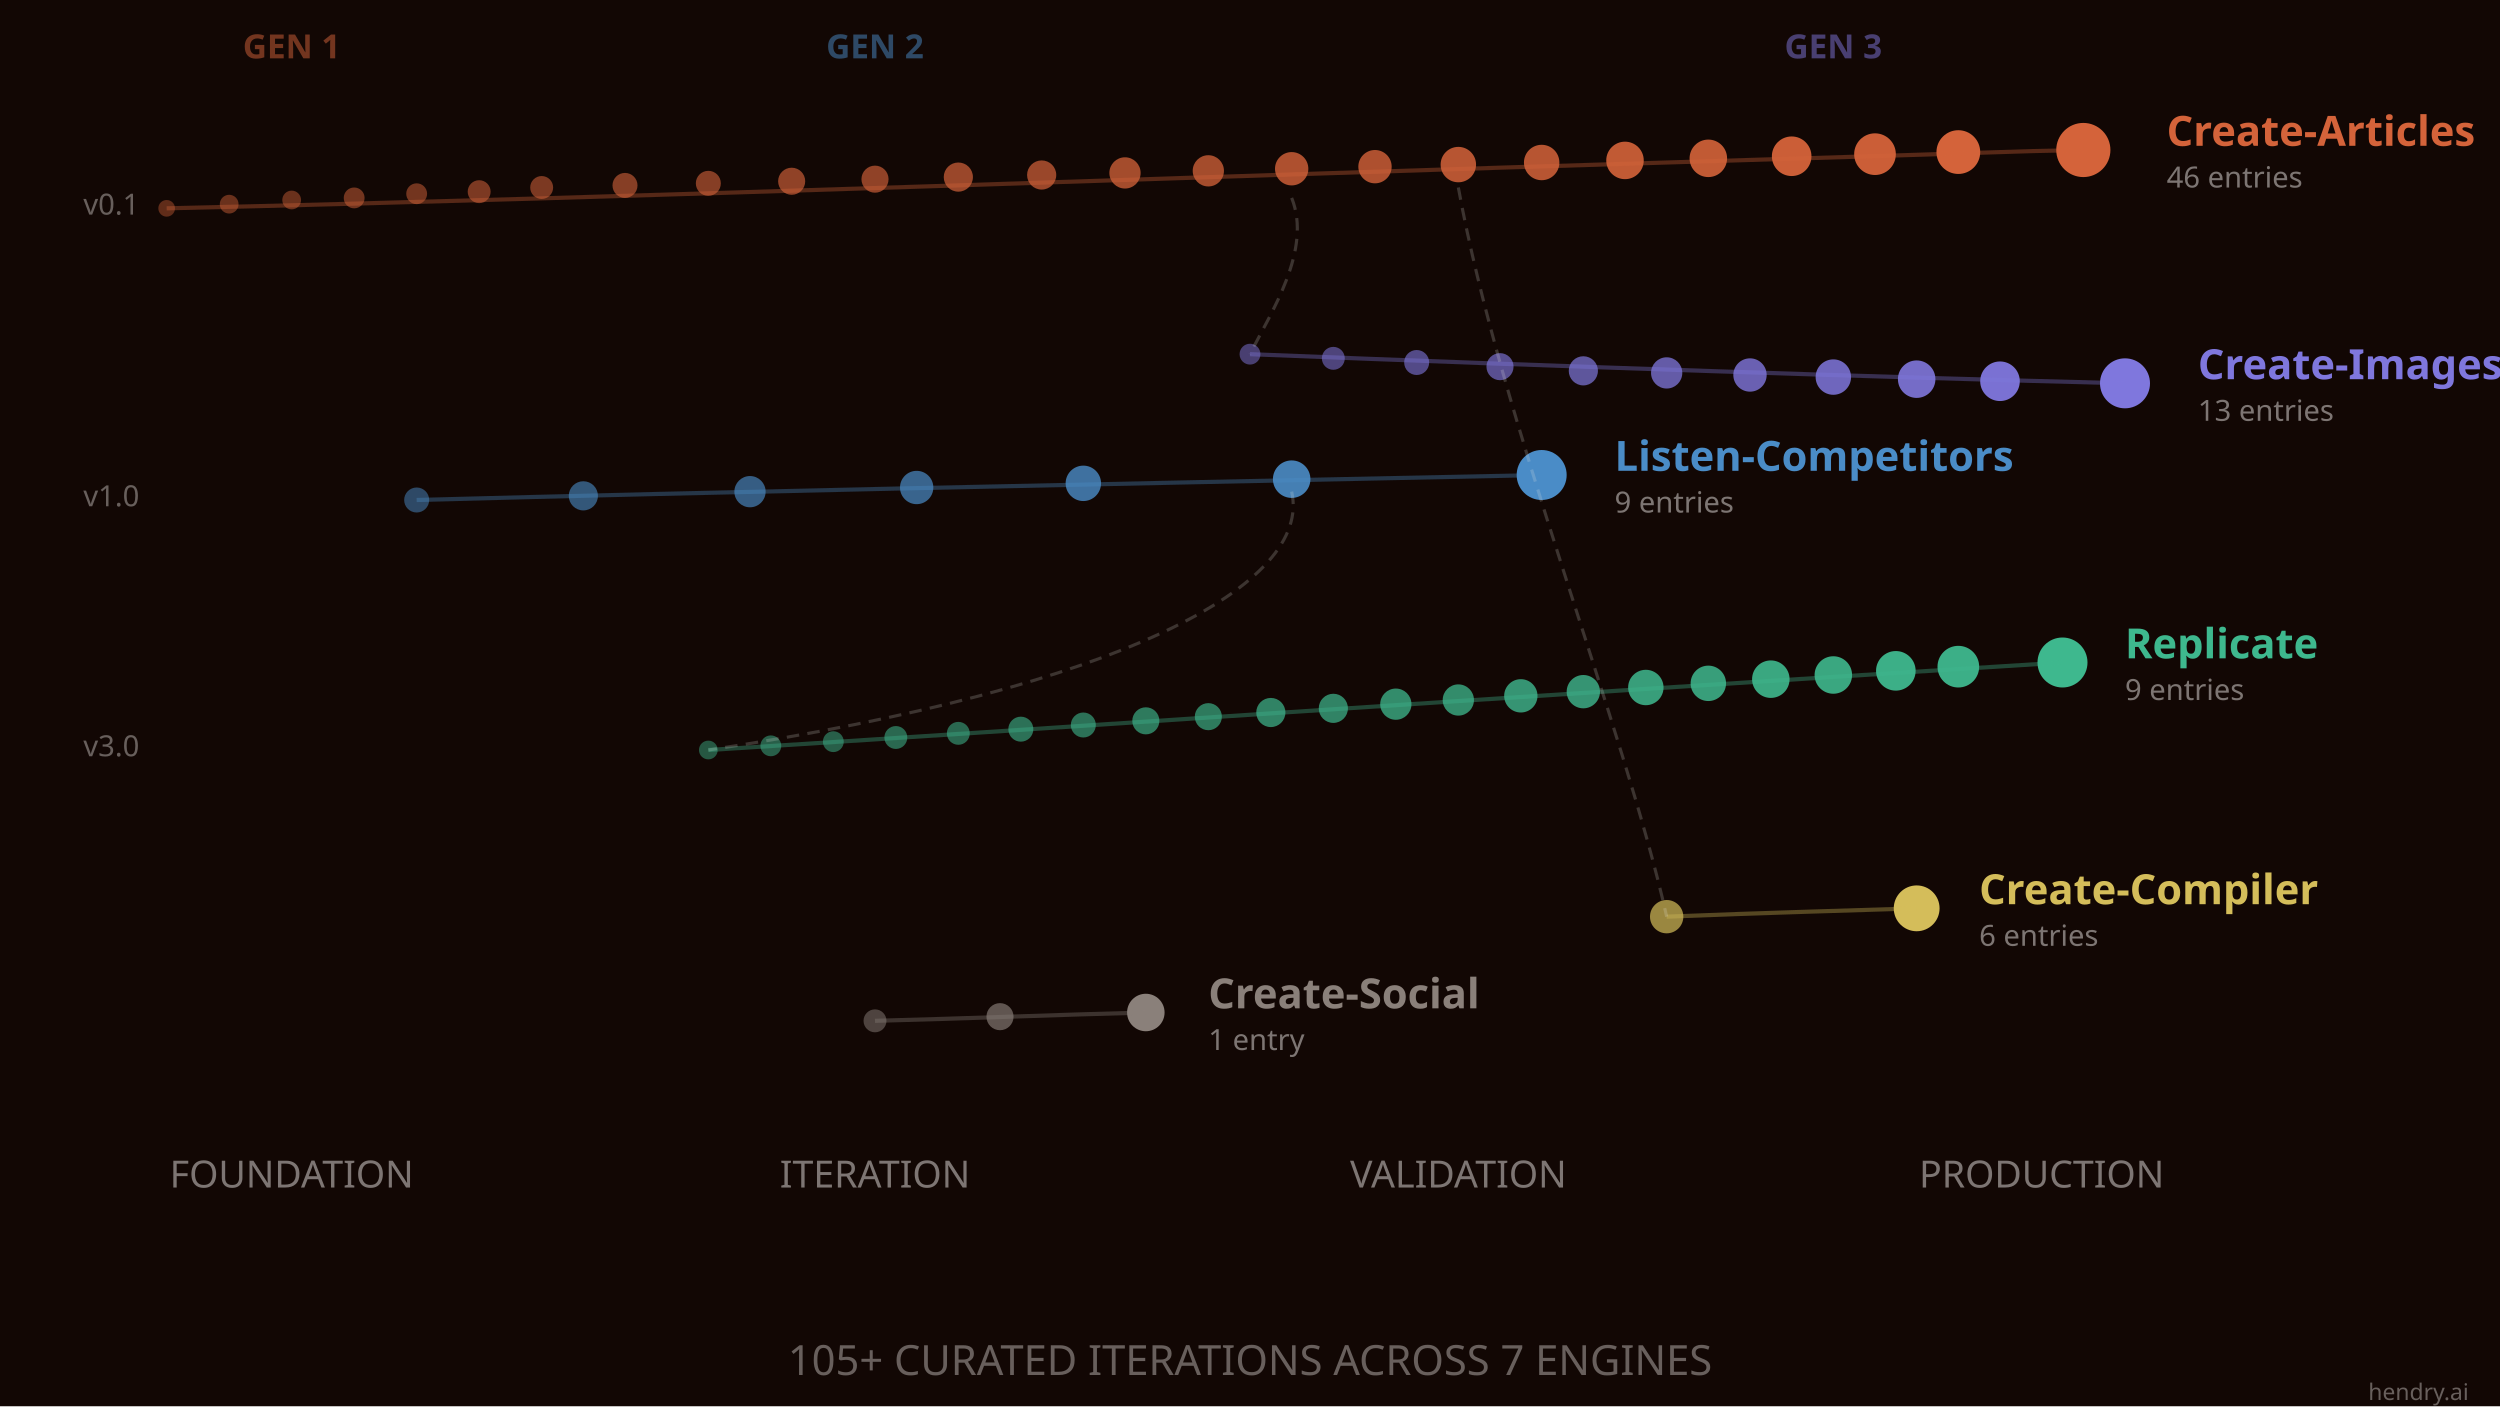
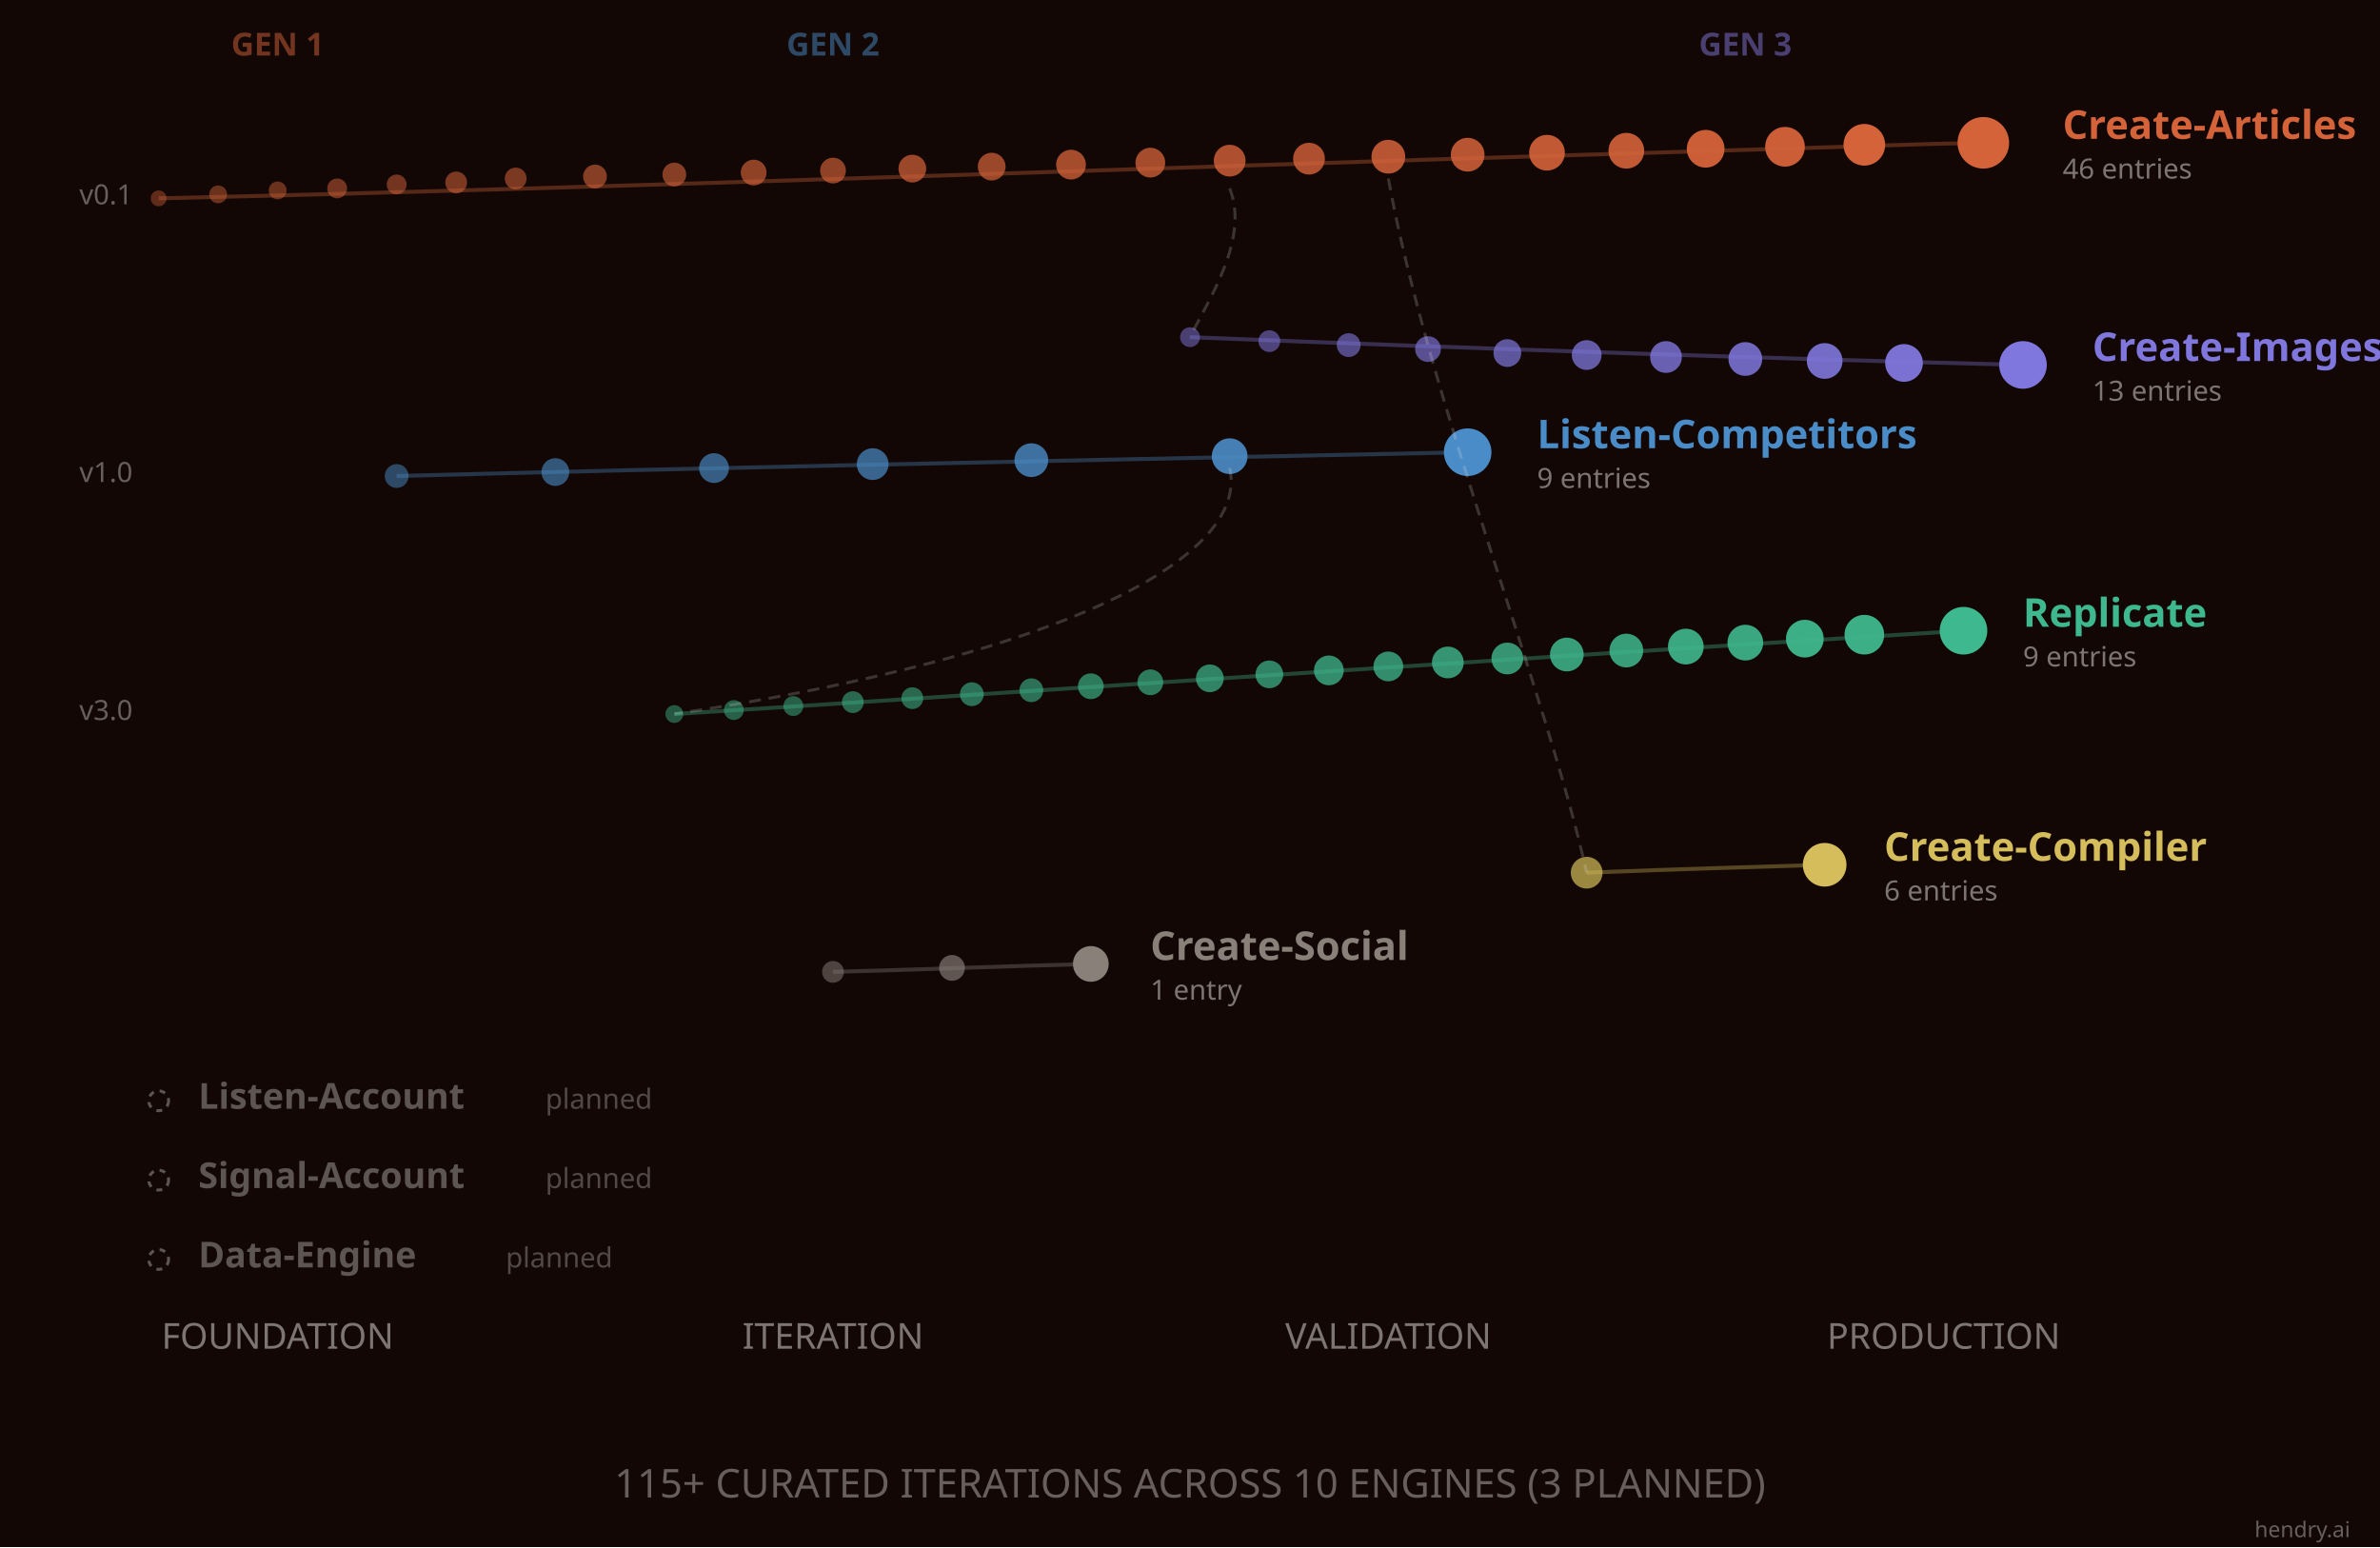
- <svg xmlns="http://www.w3.org/2000/svg" viewBox="0 0 1200 675" style="width: 100%; height: auto;" role="img" aria-label="Iteration paths across seven AI marketing engines converging toward production, showing 105+ curated iterations across three generations">
-   <rect width="1200" height="675" fill="#120704" />
+ <svg xmlns="http://www.w3.org/2000/svg" viewBox="0 0 1200 780" width="1200" height="780" style="width: 100%; height: auto;" role="img" aria-label="Iteration paths across ten AI marketing engines converging toward production, showing 115+ curated iterations across three generations, with three planned engines">
+   <rect width="1200" height="780" fill="#120704" />
  <text x="140" y="28" text-anchor="middle" font-family="Barlow Semi Condensed, sans-serif" font-size="16" font-weight="600" fill="#D4633A" opacity="0.5">GEN 1</text>
  <text x="420" y="28" text-anchor="middle" font-family="Barlow Semi Condensed, sans-serif" font-size="16" font-weight="600" fill="#4A8CC7" opacity="0.5">GEN 2</text>
  <text x="880" y="28" text-anchor="middle" font-family="Barlow Semi Condensed, sans-serif" font-size="16" font-weight="600" fill="#7F77DD" opacity="0.5">GEN 3</text>
  <g fill="#D4633A">
    <circle cx="80" cy="100" r="4" opacity="0.4" />
    <circle cx="110" cy="98" r="4.5" opacity="0.45" />
    <circle cx="140" cy="96" r="4.5" opacity="0.45" />
    <circle cx="170" cy="95" r="5" opacity="0.5" />
    <circle cx="200" cy="93" r="5" opacity="0.5" />
    <circle cx="230" cy="92" r="5.5" opacity="0.55" />
    <circle cx="260" cy="90" r="5.5" opacity="0.55" />
    <circle cx="300" cy="89" r="6" opacity="0.6" />
    <circle cx="340" cy="88" r="6" opacity="0.6" />
    <circle cx="380" cy="87" r="6.5" opacity="0.65" />
    <circle cx="420" cy="86" r="6.5" opacity="0.65" />
    <circle cx="460" cy="85" r="7" opacity="0.7" />
    <circle cx="500" cy="84" r="7" opacity="0.7" />
    <circle cx="540" cy="83" r="7.5" opacity="0.75" />
    <circle cx="580" cy="82" r="7.5" opacity="0.75" />
    <circle cx="620" cy="81" r="8" opacity="0.8" />
    <circle cx="660" cy="80" r="8" opacity="0.8" />
    <circle cx="700" cy="79" r="8.5" opacity="0.85" />
    <circle cx="740" cy="78" r="8.5" opacity="0.85" />
    <circle cx="780" cy="77" r="9" opacity="0.9" />
    <circle cx="820" cy="76" r="9" opacity="0.9" />
    <circle cx="860" cy="75" r="9.5" opacity="0.95" />
    <circle cx="900" cy="74" r="10" opacity="0.95" />
    <circle cx="940" cy="73" r="10.5" opacity="1.0" />
  </g>
  <circle cx="1000" cy="72" r="13" fill="#D4633A" />
  <path d="M80,100 C300,95 600,84 800,78 S950,73 1000,72" fill="none" stroke="#D4633A" stroke-width="2" opacity="0.35" />
  <g fill="#4A8CC7">
    <circle cx="200" cy="240" r="6" opacity="0.5" />
    <circle cx="280" cy="238" r="7" opacity="0.6" />
    <circle cx="360" cy="236" r="7.5" opacity="0.65" />
    <circle cx="440" cy="234" r="8" opacity="0.7" />
    <circle cx="520" cy="232" r="8.5" opacity="0.8" />
    <circle cx="620" cy="230" r="9" opacity="0.9" />
  </g>
  <circle cx="740" cy="228" r="12" fill="#4A8CC7" />
  <path d="M200,240 C350,236 500,233 740,228" fill="none" stroke="#4A8CC7" stroke-width="2" opacity="0.35" />
  <g fill="#3EB88E">
    <circle cx="340" cy="360" r="4.5" opacity="0.45" />
    <circle cx="370" cy="358" r="5" opacity="0.5" />
    <circle cx="400" cy="356" r="5" opacity="0.5" />
    <circle cx="430" cy="354" r="5.5" opacity="0.55" />
    <circle cx="460" cy="352" r="5.5" opacity="0.55" />
    <circle cx="490" cy="350" r="6" opacity="0.6" />
    <circle cx="520" cy="348" r="6" opacity="0.6" />
    <circle cx="550" cy="346" r="6.5" opacity="0.65" />
    <circle cx="580" cy="344" r="6.5" opacity="0.65" />
    <circle cx="610" cy="342" r="7" opacity="0.7" />
    <circle cx="640" cy="340" r="7" opacity="0.7" />
    <circle cx="670" cy="338" r="7.5" opacity="0.75" />
    <circle cx="700" cy="336" r="7.5" opacity="0.75" />
    <circle cx="730" cy="334" r="8" opacity="0.8" />
    <circle cx="760" cy="332" r="8" opacity="0.8" />
    <circle cx="790" cy="330" r="8.5" opacity="0.85" />
    <circle cx="820" cy="328" r="8.5" opacity="0.85" />
    <circle cx="850" cy="326" r="9" opacity="0.9" />
    <circle cx="880" cy="324" r="9" opacity="0.9" />
    <circle cx="910" cy="322" r="9.5" opacity="0.95" />
    <circle cx="940" cy="320" r="10" opacity="0.95" />
  </g>
  <circle cx="990" cy="318" r="12" fill="#3EB88E" />
  <path d="M340,360 C500,350 700,336 990,318" fill="none" stroke="#3EB88E" stroke-width="2" opacity="0.35" />
  <g fill="#7F77DD">
    <circle cx="600" cy="170" r="5" opacity="0.5" />
    <circle cx="640" cy="172" r="5.5" opacity="0.55" />
    <circle cx="680" cy="174" r="6" opacity="0.6" />
    <circle cx="720" cy="176" r="6.5" opacity="0.65" />
    <circle cx="760" cy="178" r="7" opacity="0.7" />
    <circle cx="800" cy="179" r="7.5" opacity="0.75" />
    <circle cx="840" cy="180" r="8" opacity="0.8" />
    <circle cx="880" cy="181" r="8.5" opacity="0.85" />
    <circle cx="920" cy="182" r="9" opacity="0.9" />
    <circle cx="960" cy="183" r="9.5" opacity="0.95" />
  </g>
  <circle cx="1020" cy="184" r="12" fill="#7F77DD" />
  <path d="M600,170 C750,176 900,181 1020,184" fill="none" stroke="#7F77DD" stroke-width="2" opacity="0.35" />
  <circle cx="800" cy="440" r="8" fill="#D4BD5A" opacity="0.7" />
  <circle cx="920" cy="436" r="11" fill="#D4BD5A" />
  <path d="M800,440 C850,438 890,437 920,436" fill="none" stroke="#D4BD5A" stroke-width="2" opacity="0.35" />
  <g fill="#8A807A">
    <circle cx="420" cy="490" r="5.5" opacity="0.5" />
    <circle cx="480" cy="488" r="6.5" opacity="0.65" />
  </g>
  <circle cx="550" cy="486" r="9" fill="#8A807A" />
  <path d="M420,490 C460,489 510,487 550,486" fill="none" stroke="#8A807A" stroke-width="2" opacity="0.35" />
  <path d="M620,95 C630,120 610,150 600,170" fill="none" stroke="#E8E4E1" stroke-width="1.5" stroke-dasharray="6,4" opacity="0.2" />
  <path d="M700,90 C720,200 780,350 800,440" fill="none" stroke="#E8E4E1" stroke-width="1.5" stroke-dasharray="6,4" opacity="0.2" />
  <path d="M620,236 C630,280 540,330 340,360" fill="none" stroke="#E8E4E1" stroke-width="1.5" stroke-dasharray="6,4" opacity="0.2" />
  <text x="1040" y="70" font-family="Barlow Semi Condensed, sans-serif" font-size="20" font-weight="600" fill="#D4633A">Create-Articles</text>
  <text x="1040" y="90" font-family="Barlow, sans-serif" font-size="14" fill="#E8E4E1" opacity="0.5">46 entries</text>
  <text x="775" y="226" font-family="Barlow Semi Condensed, sans-serif" font-size="20" font-weight="600" fill="#4A8CC7">Listen-Competitors</text>
  <text x="775" y="246" font-family="Barlow, sans-serif" font-size="14" fill="#E8E4E1" opacity="0.5">9 entries</text>
  <text x="1020" y="316" font-family="Barlow Semi Condensed, sans-serif" font-size="20" font-weight="600" fill="#3EB88E">Replicate</text>
  <text x="1020" y="336" font-family="Barlow, sans-serif" font-size="14" fill="#E8E4E1" opacity="0.5">9 entries</text>
  <text x="1055" y="182" font-family="Barlow Semi Condensed, sans-serif" font-size="20" font-weight="600" fill="#7F77DD">Create-Images</text>
  <text x="1055" y="202" font-family="Barlow, sans-serif" font-size="14" fill="#E8E4E1" opacity="0.5">13 entries</text>
  <text x="950" y="434" font-family="Barlow Semi Condensed, sans-serif" font-size="20" font-weight="600" fill="#D4BD5A">Create-Compiler</text>
  <text x="950" y="454" font-family="Barlow, sans-serif" font-size="14" fill="#E8E4E1" opacity="0.5">6 entries</text>
  <text x="580" y="484" font-family="Barlow Semi Condensed, sans-serif" font-size="20" font-weight="600" fill="#8A807A">Create-Social</text>
  <text x="580" y="504" font-family="Barlow, sans-serif" font-size="14" fill="#E8E4E1" opacity="0.5">1 entry</text>
+   <circle cx="80" cy="555" r="5" fill="none" stroke="#E8E4E1" stroke-width="1.5" stroke-dasharray="3,3" opacity="0.35" />
+   <text x="100" y="559" font-family="Barlow Semi Condensed, sans-serif" font-size="18" font-weight="600" fill="#E8E4E1" opacity="0.35">Listen-Account</text>
+   <text x="275" y="559" font-family="Barlow, sans-serif" font-size="14" fill="#E8E4E1" opacity="0.3">planned</text>
+   <circle cx="80" cy="595" r="5" fill="none" stroke="#E8E4E1" stroke-width="1.5" stroke-dasharray="3,3" opacity="0.35" />
+   <text x="100" y="599" font-family="Barlow Semi Condensed, sans-serif" font-size="18" font-weight="600" fill="#E8E4E1" opacity="0.35">Signal-Account</text>
+   <text x="275" y="599" font-family="Barlow, sans-serif" font-size="14" fill="#E8E4E1" opacity="0.3">planned</text>
+   <circle cx="80" cy="635" r="5" fill="none" stroke="#E8E4E1" stroke-width="1.5" stroke-dasharray="3,3" opacity="0.35" />
+   <text x="100" y="639" font-family="Barlow Semi Condensed, sans-serif" font-size="18" font-weight="600" fill="#E8E4E1" opacity="0.35">Data-Engine</text>
+   <text x="255" y="639" font-family="Barlow, sans-serif" font-size="14" fill="#E8E4E1" opacity="0.3">planned</text>
  <text x="40" y="103" font-family="Barlow Semi Condensed, sans-serif" font-size="14" fill="#E8E4E1" opacity="0.4">v0.1</text>
  <text x="40" y="243" font-family="Barlow Semi Condensed, sans-serif" font-size="14" fill="#E8E4E1" opacity="0.4">v1.0</text>
  <text x="40" y="363" font-family="Barlow Semi Condensed, sans-serif" font-size="14" fill="#E8E4E1" opacity="0.4">v3.0</text>
-   <text x="140" y="570" text-anchor="middle" font-family="Barlow Semi Condensed, sans-serif" font-size="18" font-weight="500" fill="#E8E4E1" opacity="0.5">FOUNDATION</text>
-   <text x="420" y="570" text-anchor="middle" font-family="Barlow Semi Condensed, sans-serif" font-size="18" font-weight="500" fill="#E8E4E1" opacity="0.5">ITERATION</text>
-   <text x="700" y="570" text-anchor="middle" font-family="Barlow Semi Condensed, sans-serif" font-size="18" font-weight="500" fill="#E8E4E1" opacity="0.5">VALIDATION</text>
-   <text x="980" y="570" text-anchor="middle" font-family="Barlow Semi Condensed, sans-serif" font-size="18" font-weight="500" fill="#E8E4E1" opacity="0.5">PRODUCTION</text>
-   <text x="600" y="660" text-anchor="middle" font-family="Barlow Semi Condensed, sans-serif" font-size="20" font-weight="500" fill="#E8E4E1" opacity="0.4">105+ CURATED ITERATIONS ACROSS 7 ENGINES</text>
-   <text x="1185" y="672" text-anchor="end" font-family="Barlow Semi Condensed, sans-serif" font-size="11" fill="#E8E4E1" opacity="0.4">hendry.ai</text>
+   <text x="140" y="680" text-anchor="middle" font-family="Barlow Semi Condensed, sans-serif" font-size="18" font-weight="500" fill="#E8E4E1" opacity="0.5">FOUNDATION</text>
+   <text x="420" y="680" text-anchor="middle" font-family="Barlow Semi Condensed, sans-serif" font-size="18" font-weight="500" fill="#E8E4E1" opacity="0.5">ITERATION</text>
+   <text x="700" y="680" text-anchor="middle" font-family="Barlow Semi Condensed, sans-serif" font-size="18" font-weight="500" fill="#E8E4E1" opacity="0.5">VALIDATION</text>
+   <text x="980" y="680" text-anchor="middle" font-family="Barlow Semi Condensed, sans-serif" font-size="18" font-weight="500" fill="#E8E4E1" opacity="0.5">PRODUCTION</text>
+   <text x="600" y="755" text-anchor="middle" font-family="Barlow Semi Condensed, sans-serif" font-size="20" font-weight="500" fill="#E8E4E1" opacity="0.4">115+ CURATED ITERATIONS ACROSS 10 ENGINES (3 PLANNED)</text>
+   <text x="1185" y="775" text-anchor="end" font-family="Barlow Semi Condensed, sans-serif" font-size="11" fill="#E8E4E1" opacity="0.4">hendry.ai</text>
</svg>
